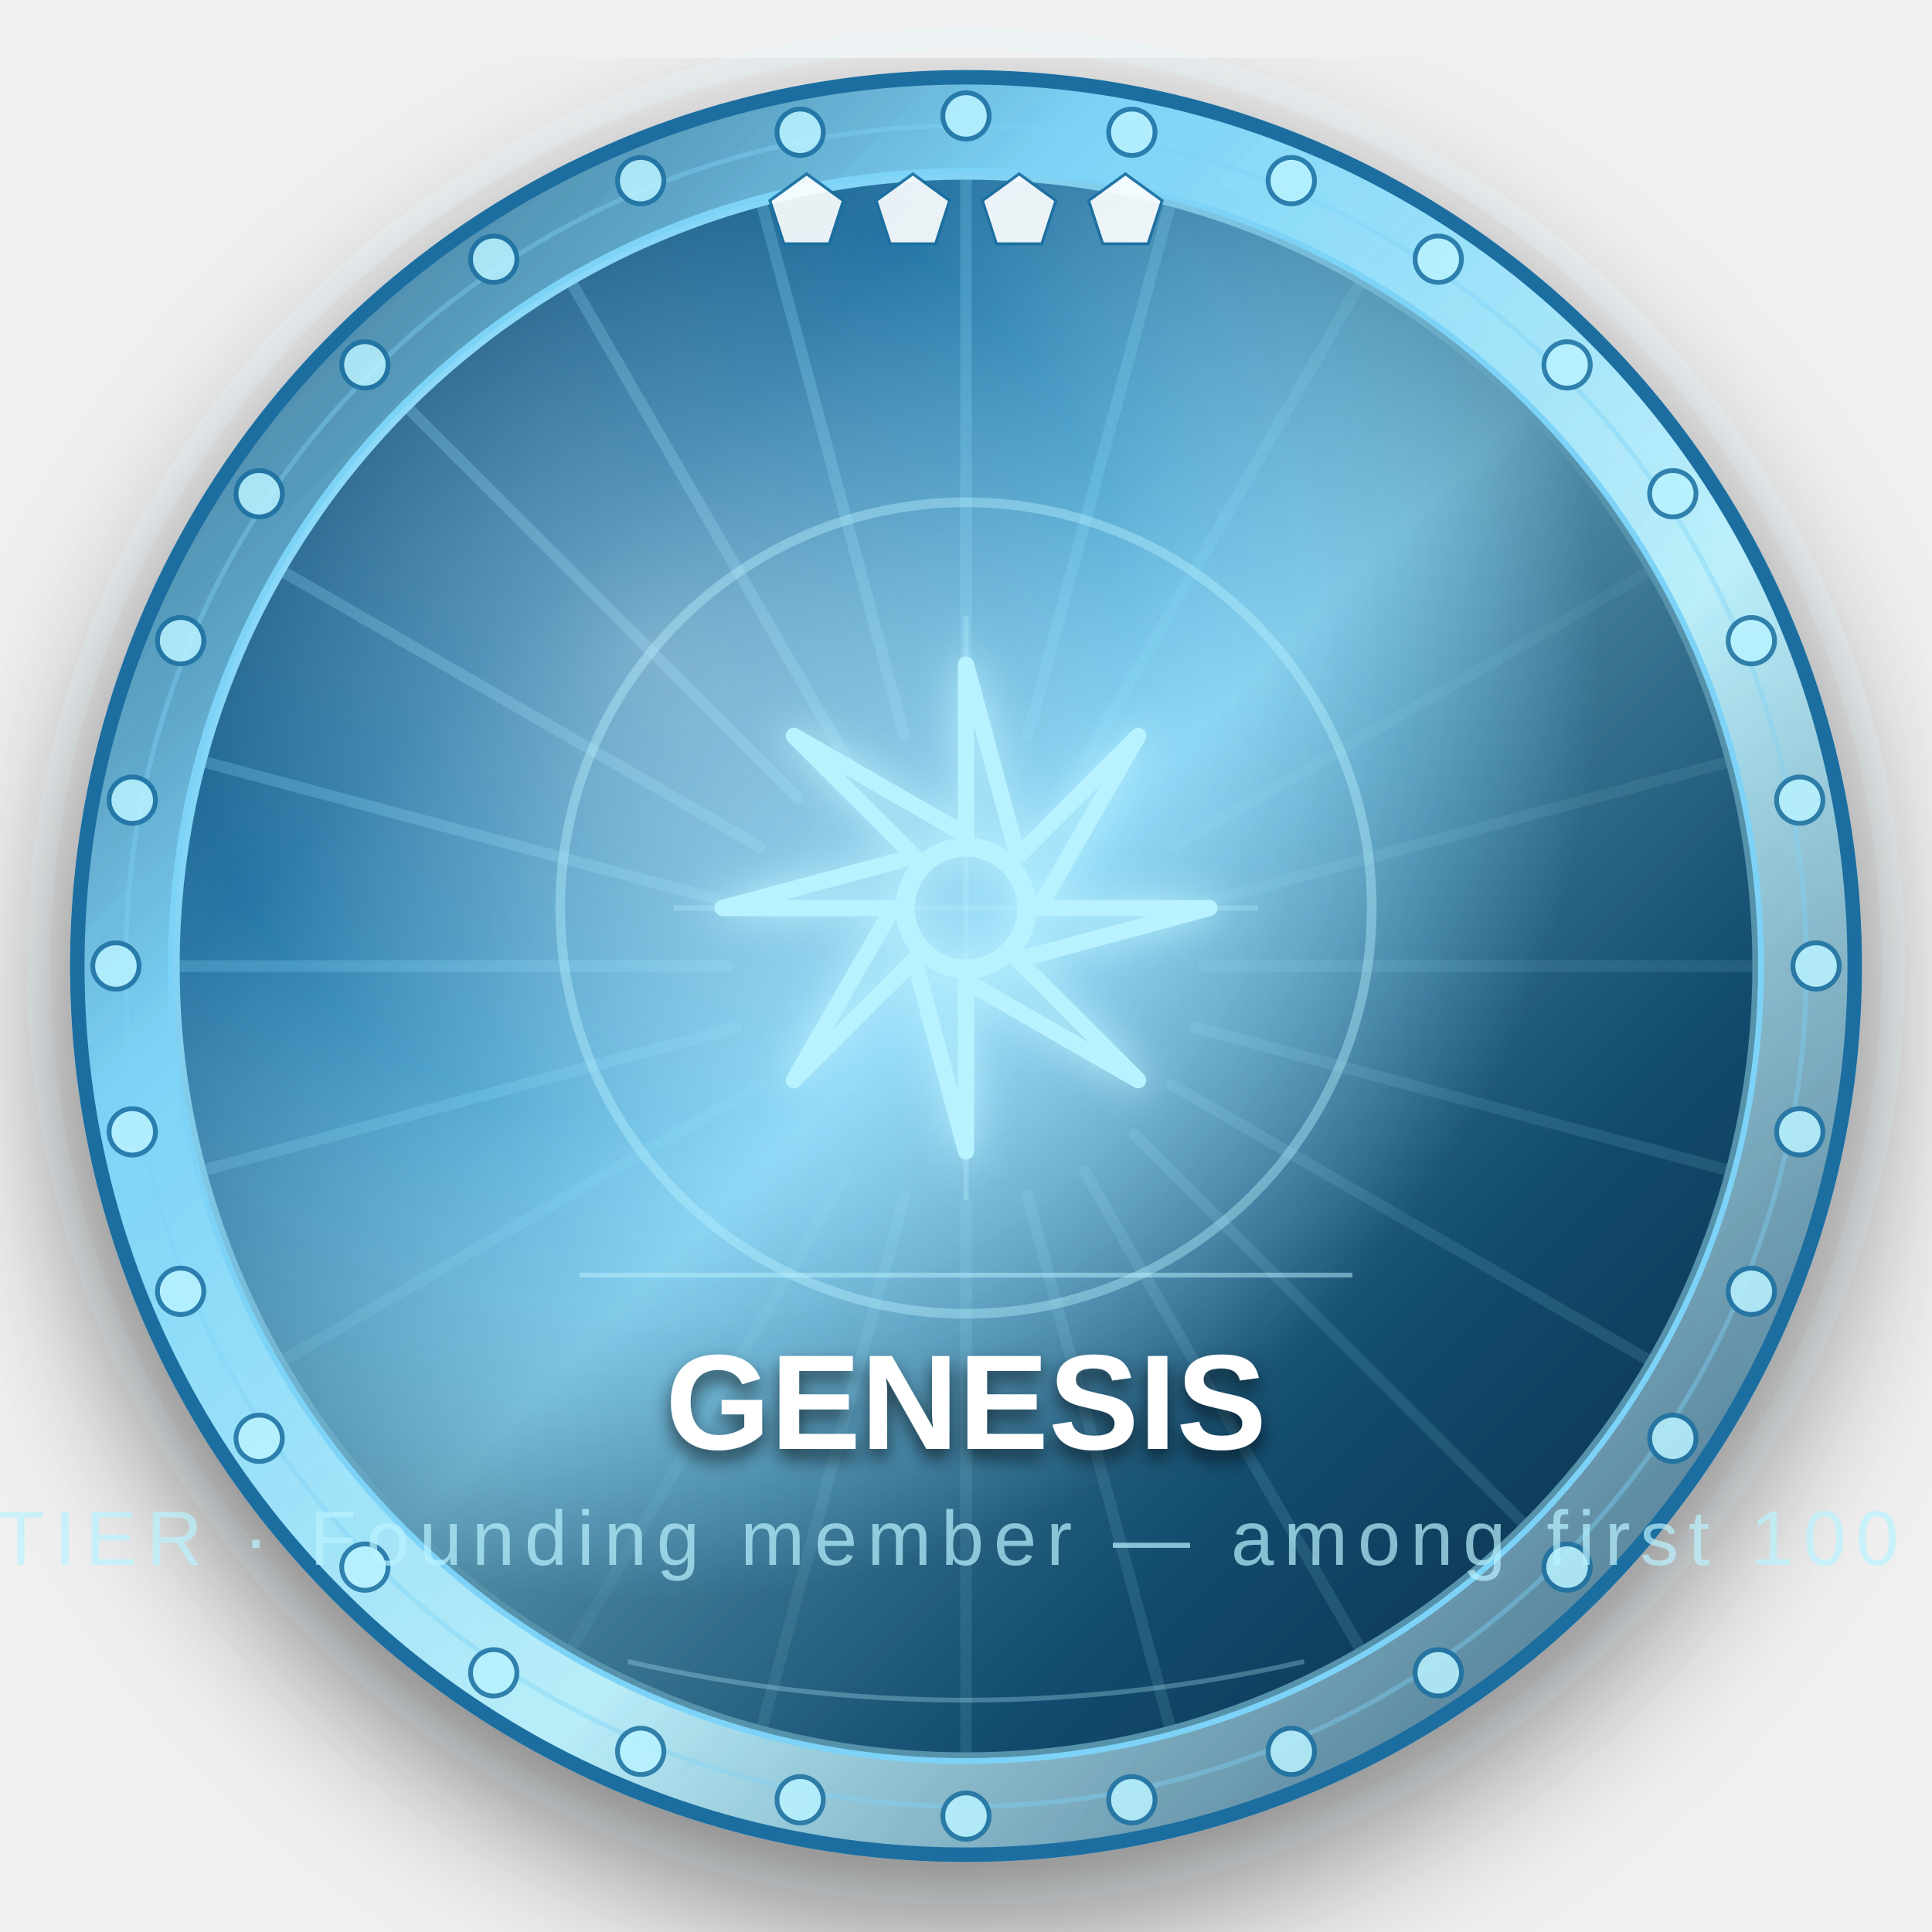
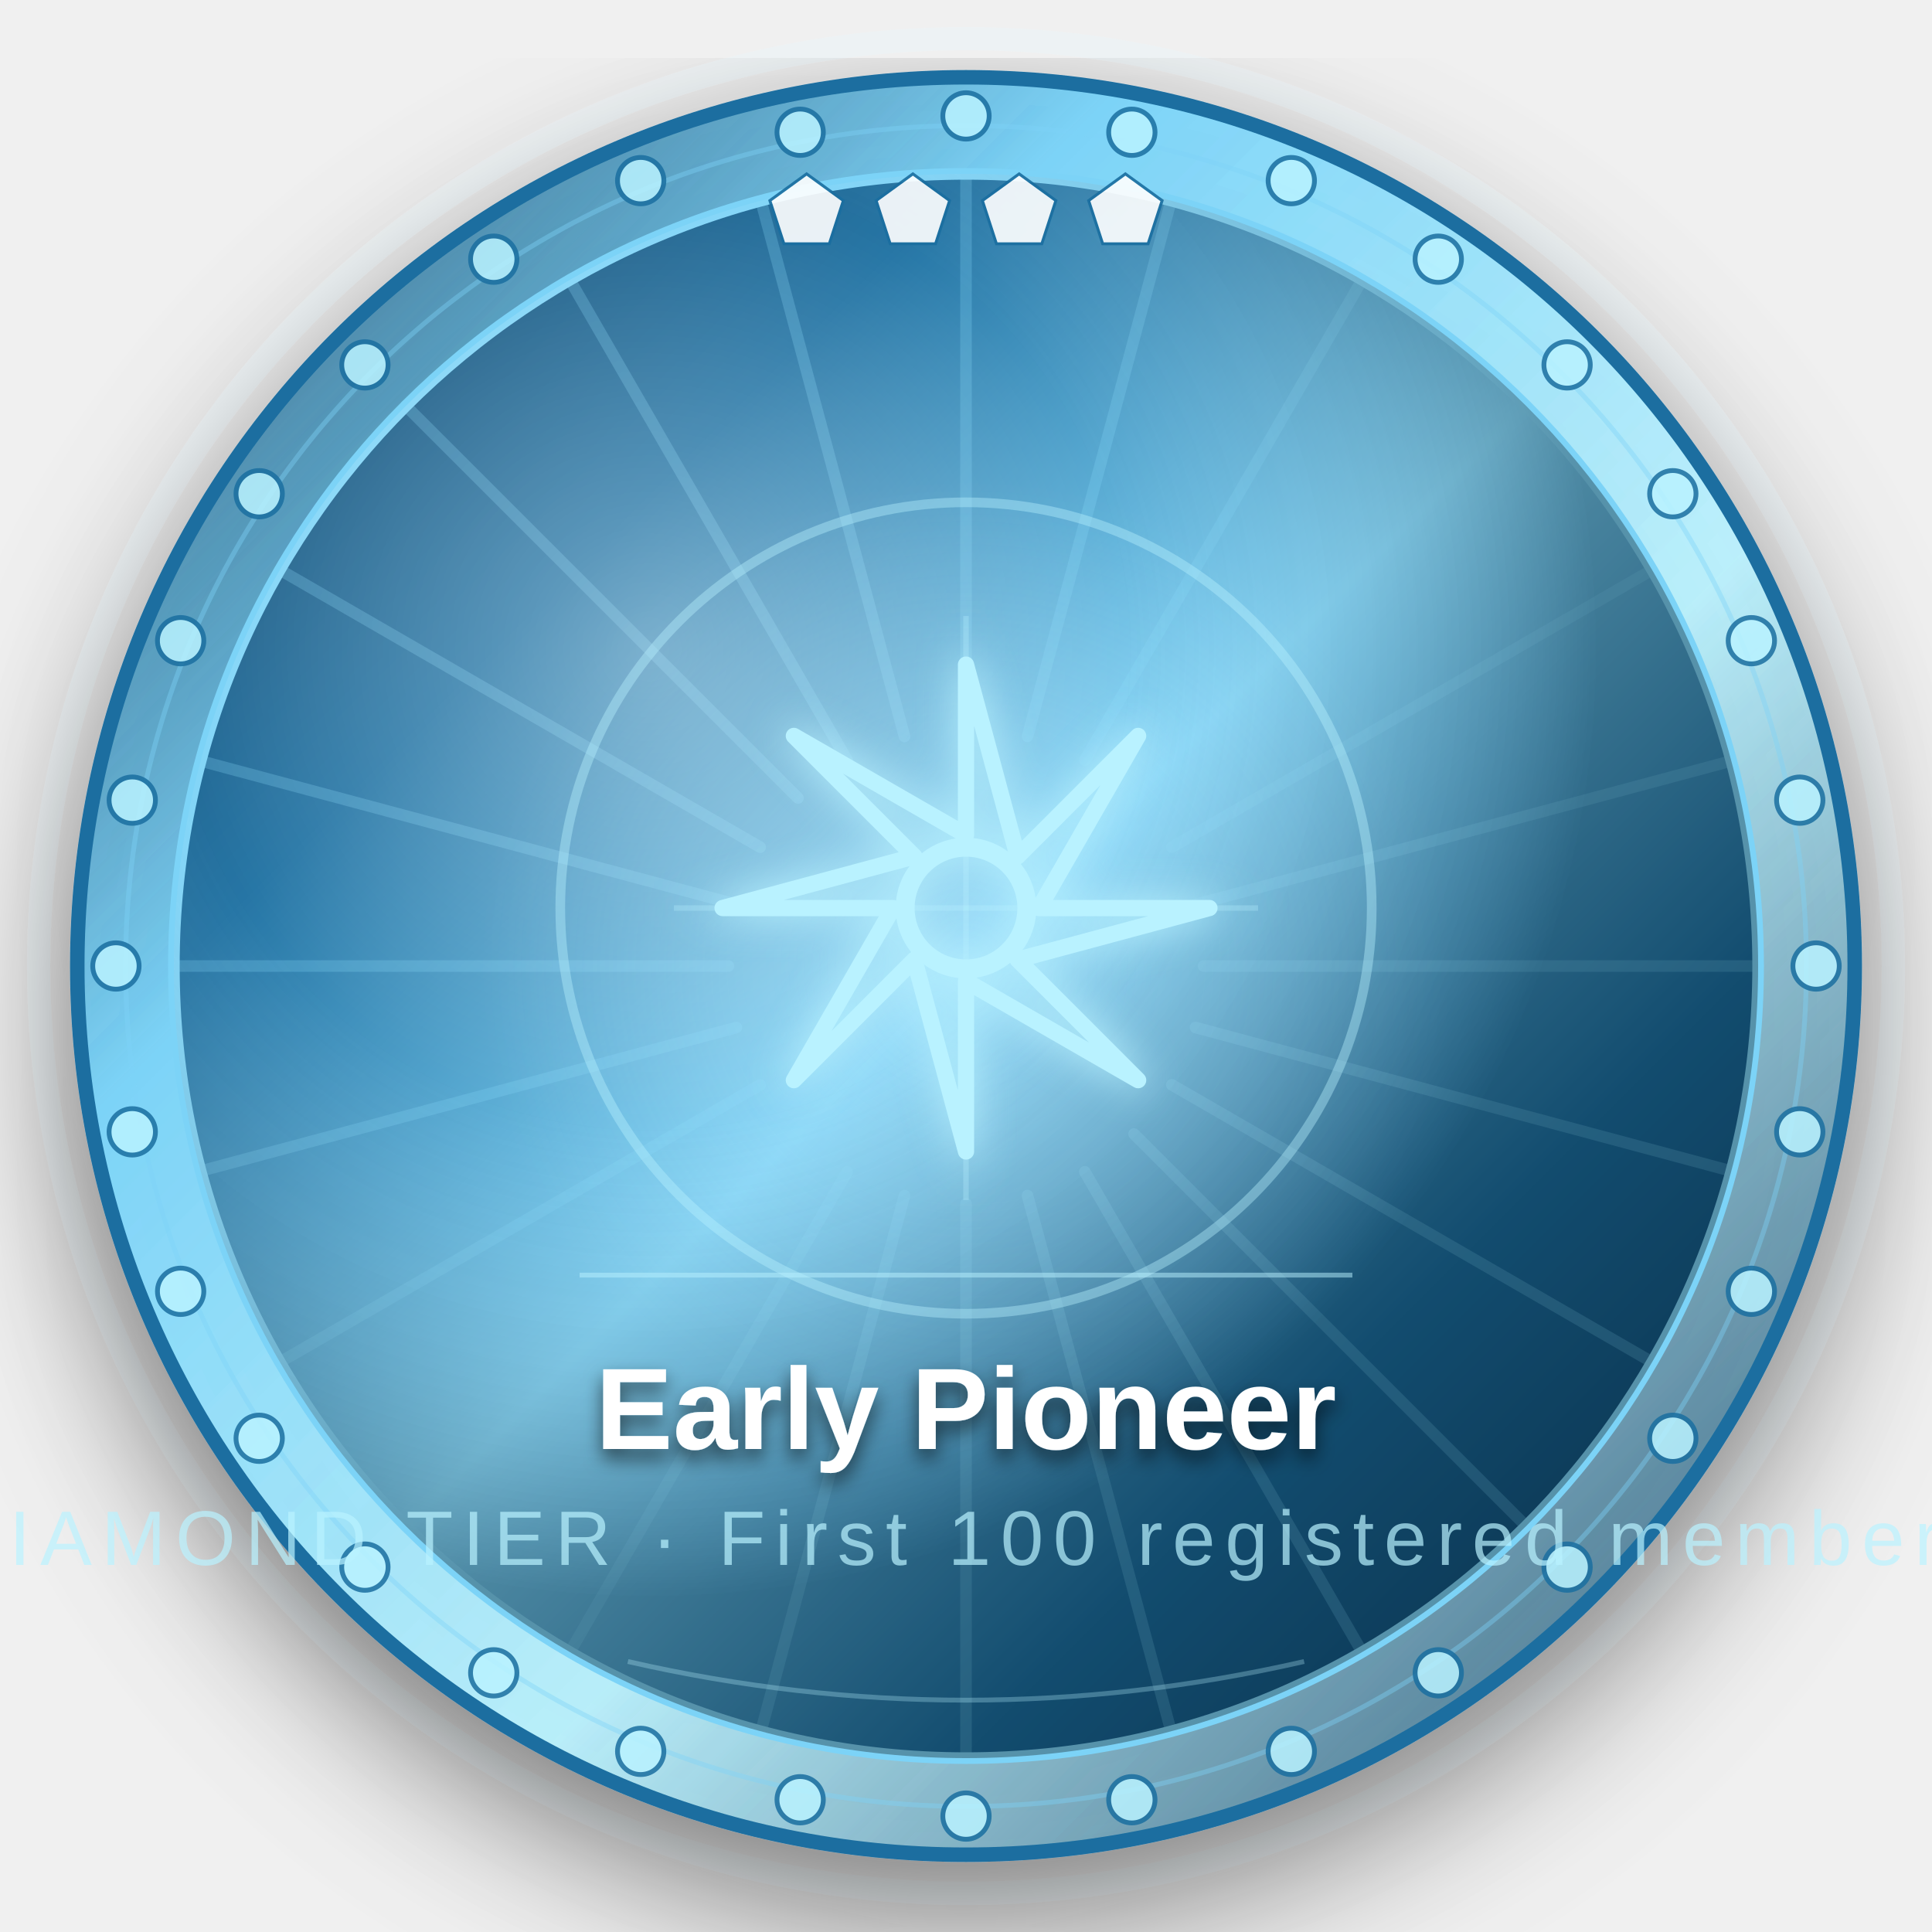
<svg xmlns="http://www.w3.org/2000/svg" viewBox="0 0 200 200" width="200" height="200">
  <defs>
    <linearGradient id="b16" x1="0%" y1="0%" x2="100%" y2="100%">
      <stop offset="0%" stop-color="#0C3B5E" />
      <stop offset="25%" stop-color="#1A6EA0" />
      <stop offset="50%" stop-color="#7CD3F7" />
      <stop offset="75%" stop-color="#1A6EA0" />
      <stop offset="100%" stop-color="#0C3B5E" />
    </linearGradient>
    <linearGradient id="r16" x1="0%" y1="0%" x2="100%" y2="100%">
      <stop offset="0%" stop-color="#0C3B5E" stop-opacity="0.8" />
      <stop offset="30%" stop-color="#7CD3F7" stop-opacity="1" />
      <stop offset="60%" stop-color="#B9F2FF" stop-opacity="0.9" />
      <stop offset="100%" stop-color="#0C3B5E" stop-opacity="0.8" />
    </linearGradient>
    <radialGradient id="s16" cx="30%" cy="30%" r="60%">
      <stop offset="0%" stop-color="#fff" stop-opacity="0.36" />
      <stop offset="50%" stop-color="#fff" stop-opacity="0.05" />
      <stop offset="100%" stop-color="#000" stop-opacity="0.31" />
    </radialGradient>
    <radialGradient id="c16" cx="50%" cy="50%" r="50%">
      <stop offset="0%" stop-color="#E8F8FF" stop-opacity="0.25" />
      <stop offset="100%" stop-color="#E8F8FF" stop-opacity="0" />
    </radialGradient>
    <filter id="sh16" x="-30%" y="-30%" width="160%" height="160%">
      <feDropShadow dx="0" dy="6" stdDeviation="7" flood-color="#000" flood-opacity="0.5" />
    </filter>
    <filter id="ig16">
      <feGaussianBlur stdDeviation="2" result="b" />
      <feMerge>
        <feMergeNode in="b" />
        <feMergeNode in="SourceGraphic" />
      </feMerge>
    </filter>
  </defs>
  <circle cx="100" cy="100" r="96" fill="none" stroke="#E8F8FF" stroke-width="2.4" opacity="0.3" filter="url(#sh16)" />
  <circle cx="100" cy="100" r="92" fill="url(#r16)" stroke="#1A6EA0" stroke-width="1.5" filter="url(#sh16)" />
  <circle cx="100" cy="100" r="87" fill="none" stroke="#7CD3F7" stroke-width="0.5" opacity="0.4" />
  <circle cx="100" cy="100" r="82" fill="url(#b16)" stroke="#7CD3F7" stroke-width="1.2" />
  <line x1="124.6" y1="100" x2="182" y2="100" stroke="#7CD3F7" stroke-width="1.2" opacity="0.26" stroke-linecap="round" />
  <line x1="123.762" y1="106.367" x2="179.206" y2="121.223" stroke="#7CD3F7" stroke-width="1.2" opacity="0.26" stroke-linecap="round" />
  <line x1="121.304" y1="112.3" x2="171.014" y2="141" stroke="#7CD3F7" stroke-width="1.2" opacity="0.26" stroke-linecap="round" />
  <line x1="117.395" y1="117.395" x2="157.983" y2="157.983" stroke="#7CD3F7" stroke-width="1.2" opacity="0.26" stroke-linecap="round" />
  <line x1="112.3" y1="121.304" x2="141" y2="171.014" stroke="#7CD3F7" stroke-width="1.2" opacity="0.26" stroke-linecap="round" />
  <line x1="106.367" y1="123.762" x2="121.223" y2="179.206" stroke="#7CD3F7" stroke-width="1.2" opacity="0.26" stroke-linecap="round" />
  <line x1="100" y1="124.6" x2="100" y2="182" stroke="#7CD3F7" stroke-width="1.2" opacity="0.26" stroke-linecap="round" />
  <line x1="93.633" y1="123.762" x2="78.777" y2="179.206" stroke="#7CD3F7" stroke-width="1.2" opacity="0.26" stroke-linecap="round" />
  <line x1="87.7" y1="121.304" x2="59" y2="171.014" stroke="#7CD3F7" stroke-width="1.2" opacity="0.26" stroke-linecap="round" />
  <line x1="82.605" y1="117.395" x2="42.017" y2="157.983" stroke="#7CD3F7" stroke-width="1.2" opacity="0.26" stroke-linecap="round" />
  <line x1="78.696" y1="112.3" x2="28.986" y2="141" stroke="#7CD3F7" stroke-width="1.2" opacity="0.26" stroke-linecap="round" />
  <line x1="76.238" y1="106.367" x2="20.794" y2="121.223" stroke="#7CD3F7" stroke-width="1.2" opacity="0.26" stroke-linecap="round" />
  <line x1="75.4" y1="100" x2="18" y2="100" stroke="#7CD3F7" stroke-width="1.2" opacity="0.26" stroke-linecap="round" />
  <line x1="76.238" y1="93.633" x2="20.794" y2="78.777" stroke="#7CD3F7" stroke-width="1.2" opacity="0.26" stroke-linecap="round" />
  <line x1="78.696" y1="87.7" x2="28.986" y2="59" stroke="#7CD3F7" stroke-width="1.2" opacity="0.26" stroke-linecap="round" />
  <line x1="82.605" y1="82.605" x2="42.017" y2="42.017" stroke="#7CD3F7" stroke-width="1.2" opacity="0.26" stroke-linecap="round" />
  <line x1="87.7" y1="78.696" x2="59" y2="28.986" stroke="#7CD3F7" stroke-width="1.2" opacity="0.26" stroke-linecap="round" />
  <line x1="93.633" y1="76.238" x2="78.777" y2="20.794" stroke="#7CD3F7" stroke-width="1.2" opacity="0.26" stroke-linecap="round" />
  <line x1="100" y1="75.4" x2="100" y2="18" stroke="#7CD3F7" stroke-width="1.2" opacity="0.26" stroke-linecap="round" />
  <line x1="106.367" y1="76.238" x2="121.223" y2="20.794" stroke="#7CD3F7" stroke-width="1.2" opacity="0.26" stroke-linecap="round" />
  <line x1="112.3" y1="78.696" x2="141" y2="28.986" stroke="#7CD3F7" stroke-width="1.2" opacity="0.26" stroke-linecap="round" />
  <line x1="117.395" y1="82.605" x2="157.983" y2="42.017" stroke="#7CD3F7" stroke-width="1.2" opacity="0.26" stroke-linecap="round" />
  <line x1="121.304" y1="87.7" x2="171.014" y2="59" stroke="#7CD3F7" stroke-width="1.2" opacity="0.26" stroke-linecap="round" />
  <line x1="123.762" y1="93.633" x2="179.206" y2="78.777" stroke="#7CD3F7" stroke-width="1.2" opacity="0.26" stroke-linecap="round" />
  <circle cx="100" cy="100" r="50" fill="url(#c16)" />
  <circle cx="100" cy="100" r="82" fill="url(#s16)" />
  <circle cx="100" cy="12" r="2.4" fill="#B9F2FF" stroke="#1A6EA0" stroke-width="0.5" opacity="0.85" />
  <circle cx="117.168" cy="13.691" r="2.4" fill="#B9F2FF" stroke="#1A6EA0" stroke-width="0.5" opacity="0.85" />
  <circle cx="133.676" cy="18.699" r="2.4" fill="#B9F2FF" stroke="#1A6EA0" stroke-width="0.5" opacity="0.85" />
  <circle cx="148.89" cy="26.831" r="2.4" fill="#B9F2FF" stroke="#1A6EA0" stroke-width="0.5" opacity="0.85" />
  <circle cx="162.225" cy="37.775" r="2.4" fill="#B9F2FF" stroke="#1A6EA0" stroke-width="0.5" opacity="0.85" />
  <circle cx="173.169" cy="51.11" r="2.4" fill="#B9F2FF" stroke="#1A6EA0" stroke-width="0.5" opacity="0.85" />
  <circle cx="181.301" cy="66.324" r="2.4" fill="#B9F2FF" stroke="#1A6EA0" stroke-width="0.5" opacity="0.85" />
  <circle cx="186.309" cy="82.832" r="2.4" fill="#B9F2FF" stroke="#1A6EA0" stroke-width="0.5" opacity="0.85" />
  <circle cx="188" cy="100" r="2.4" fill="#B9F2FF" stroke="#1A6EA0" stroke-width="0.5" opacity="0.85" />
  <circle cx="186.309" cy="117.168" r="2.4" fill="#B9F2FF" stroke="#1A6EA0" stroke-width="0.5" opacity="0.85" />
  <circle cx="181.301" cy="133.676" r="2.4" fill="#B9F2FF" stroke="#1A6EA0" stroke-width="0.5" opacity="0.85" />
  <circle cx="173.169" cy="148.89" r="2.4" fill="#B9F2FF" stroke="#1A6EA0" stroke-width="0.5" opacity="0.85" />
  <circle cx="162.225" cy="162.225" r="2.4" fill="#B9F2FF" stroke="#1A6EA0" stroke-width="0.5" opacity="0.85" />
  <circle cx="148.89" cy="173.169" r="2.4" fill="#B9F2FF" stroke="#1A6EA0" stroke-width="0.5" opacity="0.85" />
  <circle cx="133.676" cy="181.301" r="2.4" fill="#B9F2FF" stroke="#1A6EA0" stroke-width="0.5" opacity="0.85" />
  <circle cx="117.168" cy="186.309" r="2.4" fill="#B9F2FF" stroke="#1A6EA0" stroke-width="0.5" opacity="0.85" />
  <circle cx="100" cy="188" r="2.4" fill="#B9F2FF" stroke="#1A6EA0" stroke-width="0.5" opacity="0.85" />
  <circle cx="82.832" cy="186.309" r="2.4" fill="#B9F2FF" stroke="#1A6EA0" stroke-width="0.5" opacity="0.85" />
  <circle cx="66.324" cy="181.301" r="2.4" fill="#B9F2FF" stroke="#1A6EA0" stroke-width="0.5" opacity="0.85" />
  <circle cx="51.11" cy="173.169" r="2.4" fill="#B9F2FF" stroke="#1A6EA0" stroke-width="0.5" opacity="0.85" />
  <circle cx="37.775" cy="162.225" r="2.4" fill="#B9F2FF" stroke="#1A6EA0" stroke-width="0.5" opacity="0.85" />
  <circle cx="26.831" cy="148.89" r="2.4" fill="#B9F2FF" stroke="#1A6EA0" stroke-width="0.5" opacity="0.85" />
  <circle cx="18.699" cy="133.676" r="2.4" fill="#B9F2FF" stroke="#1A6EA0" stroke-width="0.5" opacity="0.85" />
  <circle cx="13.691" cy="117.168" r="2.4" fill="#B9F2FF" stroke="#1A6EA0" stroke-width="0.5" opacity="0.85" />
  <circle cx="12" cy="100" r="2.4" fill="#B9F2FF" stroke="#1A6EA0" stroke-width="0.5" opacity="0.85" />
  <circle cx="13.691" cy="82.832" r="2.4" fill="#B9F2FF" stroke="#1A6EA0" stroke-width="0.5" opacity="0.85" />
  <circle cx="18.699" cy="66.324" r="2.4" fill="#B9F2FF" stroke="#1A6EA0" stroke-width="0.5" opacity="0.85" />
  <circle cx="26.831" cy="51.11" r="2.4" fill="#B9F2FF" stroke="#1A6EA0" stroke-width="0.5" opacity="0.85" />
  <circle cx="37.775" cy="37.775" r="2.4" fill="#B9F2FF" stroke="#1A6EA0" stroke-width="0.5" opacity="0.85" />
  <circle cx="51.11" cy="26.831" r="2.4" fill="#B9F2FF" stroke="#1A6EA0" stroke-width="0.5" opacity="0.85" />
  <circle cx="66.324" cy="18.699" r="2.4" fill="#B9F2FF" stroke="#1A6EA0" stroke-width="0.5" opacity="0.85" />
  <circle cx="82.832" cy="13.691" r="2.4" fill="#B9F2FF" stroke="#1A6EA0" stroke-width="0.5" opacity="0.85" />
  <polygon points="83.5,18 87.304,20.764 85.851,25.236 81.149,25.236 79.696,20.764" fill="#FFFFFF" stroke="#1A6EA0" stroke-width="0.3" opacity="0.9" />
  <polygon points="94.5,18 98.304,20.764 96.851,25.236 92.149,25.236 90.696,20.764" fill="#FFFFFF" stroke="#1A6EA0" stroke-width="0.3" opacity="0.9" />
  <polygon points="105.5,18 109.304,20.764 107.851,25.236 103.149,25.236 101.696,20.764" fill="#FFFFFF" stroke="#1A6EA0" stroke-width="0.3" opacity="0.9" />
  <polygon points="116.5,18 120.304,20.764 118.851,25.236 114.149,25.236 112.696,20.764" fill="#FFFFFF" stroke="#1A6EA0" stroke-width="0.3" opacity="0.9" />
  <circle cx="100" cy="94" r="42" fill="none" stroke="#B9F2FF" stroke-width="1" opacity="0.4" />
  <g filter="url(#ig16)">
    <g transform="translate(100,94)">
      <polygon points="7.56,0 25.2,0 5.346,5.346 17.819,17.819 4.629164900776995e-16,7.56 1.543054966925665e-15,25.2 -5.346,5.346 -17.819,17.819 -7.56,9.25832980155399e-16 -25.2,3.08610993385133e-15 -5.346,-5.346 -17.819,-17.819 -1.3887494702330984e-15,-7.56 -4.6291649007769944e-15,-25.2 5.346,-5.346 17.819,-17.819" fill="none" stroke="#B9F2FF" stroke-width="1.68" stroke-linejoin="round" />
      <circle cx="0" cy="0" r="6.3" fill="none" stroke="#B9F2FF" stroke-width="1.96" />
      <line x1="-30.24" y1="0" x2="30.24" y2="0" stroke="#B9F2FF" stroke-width="0.56" opacity="0.3" />
      <line x1="0" y1="-30.24" x2="0" y2="30.24" stroke="#B9F2FF" stroke-width="0.56" opacity="0.3" />
    </g>
  </g>
  <line x1="60" y1="132" x2="140" y2="132" stroke="#B9F2FF" stroke-width="0.5" opacity="0.5" />
-   <text x="100" y="150" text-anchor="middle" font-size="14" font-weight="bold" fill="#fff" font-family="Arial,sans-serif" filter="drop-shadow(0 1px 1px rgba(0,0,0,0.6))">GENESIS</text>
-   <text x="100" y="162" text-anchor="middle" font-size="8" fill="#B9F2FF" opacity="0.7" font-family="Arial,sans-serif" letter-spacing="1">DIAMOND TIER · Founding member — among first 100 registrants</text>
+   <text x="100" y="150" text-anchor="middle" font-size="12" font-weight="bold" fill="#fff" font-family="Arial,sans-serif" filter="drop-shadow(0 1px 1px rgba(0,0,0,0.6))">Early Pioneer</text>
+   <text x="100" y="162" text-anchor="middle" font-size="8" fill="#B9F2FF" opacity="0.7" font-family="Arial,sans-serif" letter-spacing="1">DIAMOND TIER · First 100 registered members</text>
  <path d="M65 172 Q100 180 135 172" fill="none" stroke="#B9F2FF" stroke-width="0.5" opacity="0.3" />
</svg>
